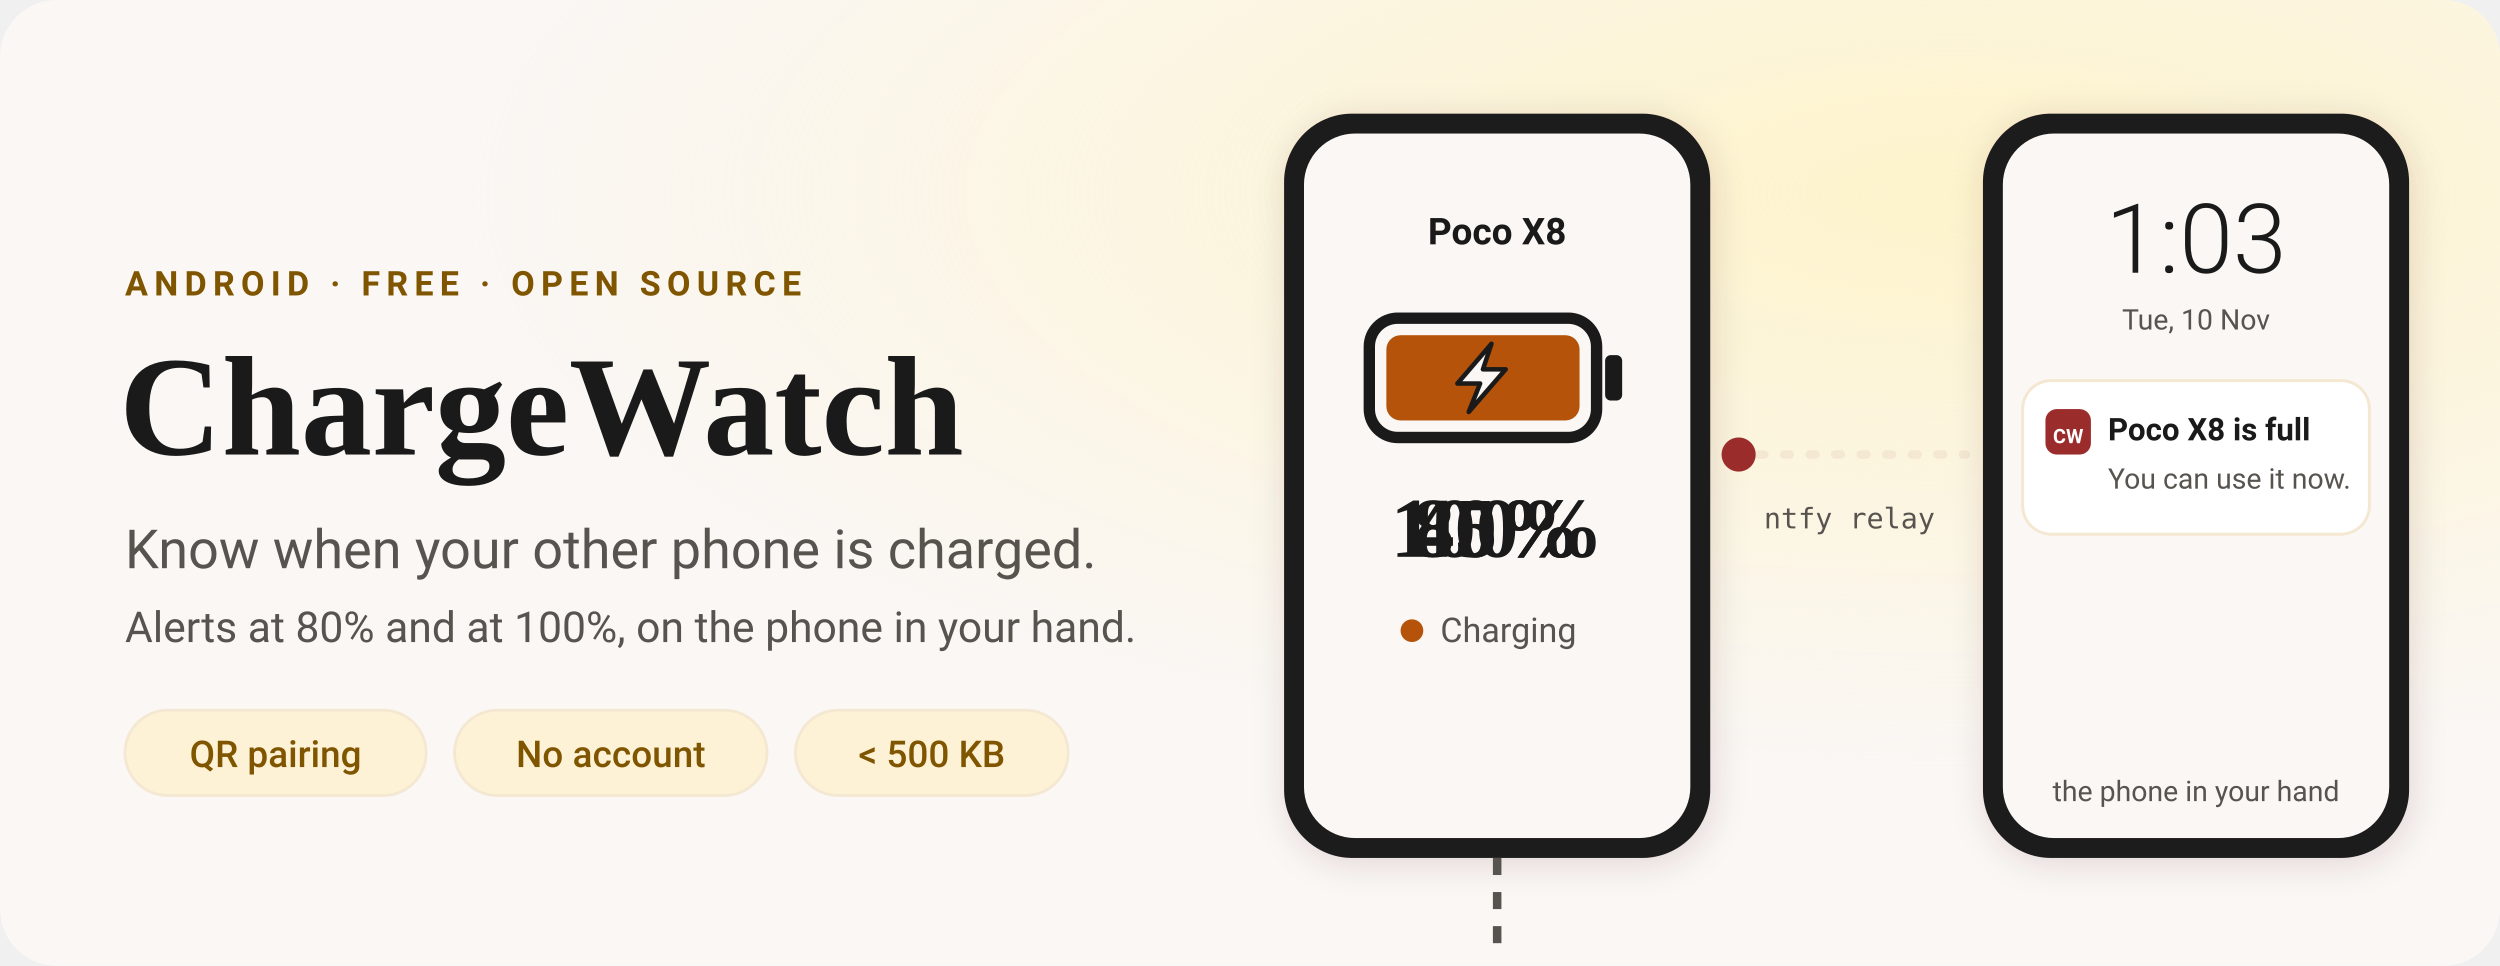
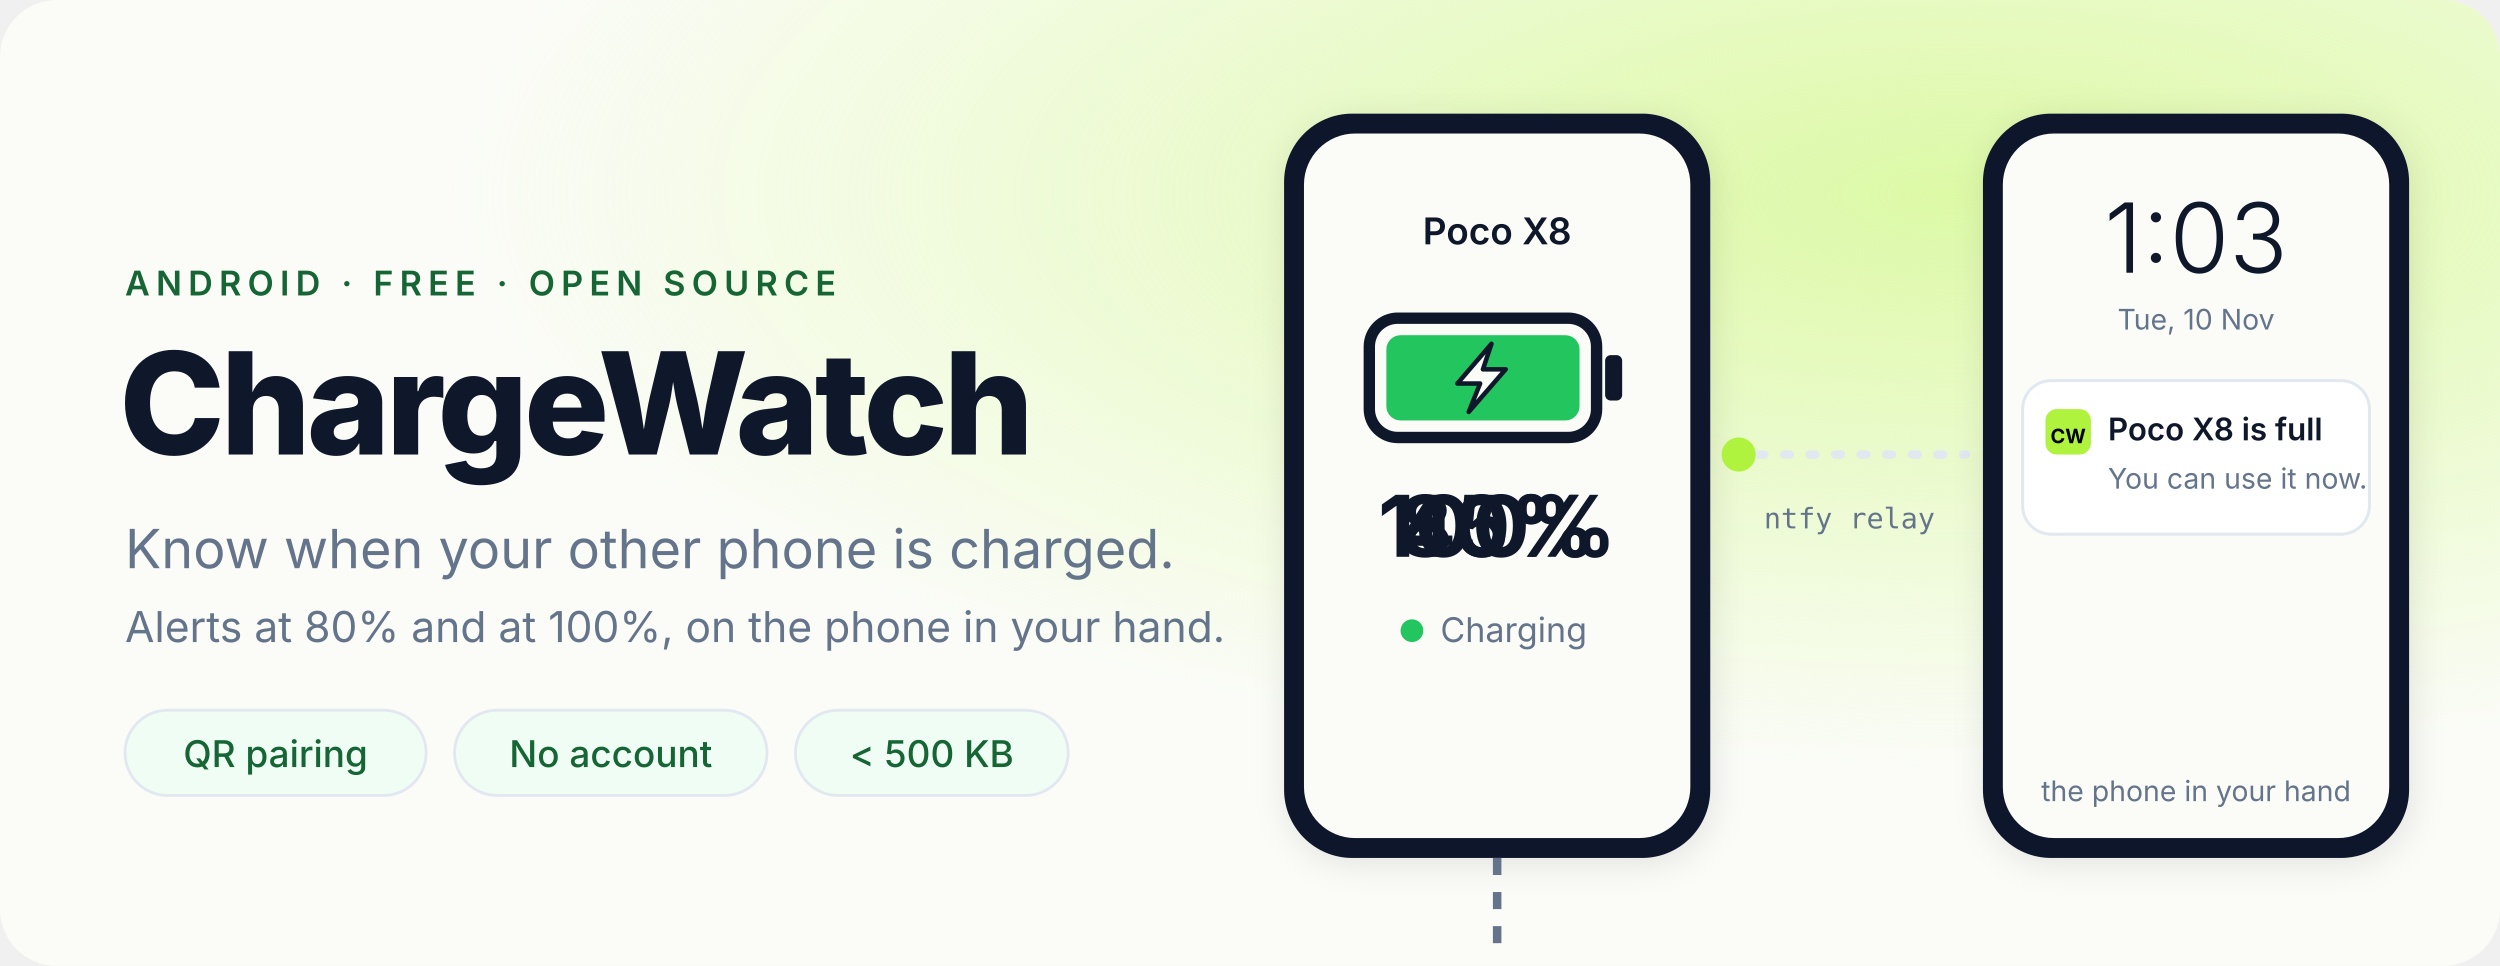
<svg xmlns="http://www.w3.org/2000/svg" viewBox="0 0 880 340" width="880" height="340" role="img" aria-label="ChargeWatch: when one phone charges, the other gets a notification at 80% and when it is full">
  <style>
-   .serif { font-family: 'Libre Baskerville', Georgia, 'Times New Roman', serif; }
-   .sans { font-family: Poppins, 'Segoe UI', Roboto, Helvetica, Arial, sans-serif; }
-   .mono { font-family: 'IBM Plex Mono', ui-monospace, Menlo, Consolas, monospace; }
+   .serif { font-family: Inter, 'Segoe UI', Roboto, Helvetica, Arial, sans-serif; }
+   .sans { font-family: Inter, 'Segoe UI', Roboto, Helvetica, Arial, sans-serif; }
+   .mono { font-family: 'JetBrains Mono', ui-monospace, Menlo, Consolas, monospace; }
  /* 9 s loop: 0-36% charge to 80, 40% alert one, 40-68% charge to 100, 72% alert two. */
  .fill { transform-box: fill-box; transform-origin: left center; animation: fill 9s ease-in-out infinite; }
  @keyframes fill {
    0% { transform: scaleX(0.45); } 36% { transform: scaleX(0.8); } 40% { transform: scaleX(0.8); }
    68% { transform: scaleX(1); } 95% { transform: scaleX(1); } 100% { transform: scaleX(0.45); }
  }
  .p45 { animation: p45 9s linear infinite; }
  .p80 { animation: p80 9s linear infinite; }
  .p100 { animation: p100 9s linear infinite; }
  @keyframes p45 { 0%, 30% { opacity: 1; } 33%, 97% { opacity: 0; } 100% { opacity: 1; } }
  @keyframes p80 { 0%, 33% { opacity: 0; } 36%, 62% { opacity: 1; } 65%, 100% { opacity: 0; } }
  @keyframes p100 { 0%, 65% { opacity: 0; } 68%, 95% { opacity: 1; } 98%, 100% { opacity: 0; } }
  .bolt { animation: bolt 1.5s ease-in-out infinite; transform-box: fill-box; transform-origin: center; }
  @keyframes bolt { 0%, 100% { opacity: 1; } 50% { opacity: 0.45; } }
  .pulse { animation: pulse 9s linear infinite; }
  @keyframes pulse {
    0%, 35% { transform: translateX(0); opacity: 0; } 36% { opacity: 1; } 40% { transform: translateX(78px); opacity: 1; }
    41%, 67% { transform: translateX(0); opacity: 0; } 68% { opacity: 1; } 72% { transform: translateX(78px); opacity: 1; }
    73%, 100% { transform: translateX(0); opacity: 0; }
  }
  .n1 { animation: n1 9s ease-out infinite; }
  .n2 { animation: n2 9s ease-out infinite; }
  @keyframes n1 {
    0%, 40% { transform: translateY(-14px); opacity: 0; } 43%, 63% { transform: translateY(0); opacity: 1; }
    66%, 100% { transform: translateY(-14px); opacity: 0; }
  }
  @keyframes n2 {
    0%, 72% { transform: translateY(-14px); opacity: 0; } 75%, 95% { transform: translateY(0); opacity: 1; }
    98%, 100% { transform: translateY(-14px); opacity: 0; }
  }
  .wire { animation: wire 1.2s linear infinite; }
  @keyframes wire { to { stroke-dashoffset: -12; } }
  @media (prefers-reduced-motion: reduce) {
    .fill, .p45, .p80, .p100, .bolt, .pulse, .n1, .n2, .wire { animation: none; }
    .p45, .p100, .n1 { opacity: 0; } .p80, .n2 { opacity: 1; }
  }
</style>
  <defs>
    <radialGradient id="glow" cx="78%" cy="20%" r="60%">
-       <stop offset="0" stop-color="#FEF3C7" stop-opacity="0.9" />
-       <stop offset="1" stop-color="#FEF3C7" stop-opacity="0" />
+       <stop offset="0" stop-color="#D9F99D" stop-opacity="0.9" />
+       <stop offset="1" stop-color="#D9F99D" stop-opacity="0" />
    </radialGradient>
    <filter id="shadow" x="-20%" y="-20%" width="140%" height="140%">
-       <feDropShadow dx="1" dy="2" stdDeviation="6" flood-color="#4B1111" flood-opacity="0.14" />
+       <feDropShadow dx="1" dy="2" stdDeviation="6" flood-color="#000000" flood-opacity="0.10" />
    </filter>
  </defs>
-   <rect width="880" height="340" rx="20" fill="#FAF7F5" />
+   <rect width="880" height="340" rx="20" fill="#FBFCF8" />
  <rect width="880" height="340" rx="20" fill="url(#glow)" />
-   <text x="44" y="104" class="sans" font-size="12" font-weight="600" letter-spacing="2.2" fill="#805500">ANDROID · FREE · OPEN SOURCE</text>
-   <text x="42" y="160" class="serif" font-size="50" font-weight="700" fill="#1A1A1A">ChargeWatch</text>
-   <text x="44" y="200" class="sans" font-size="19" fill="#57534E">Know when your other phone is charged.</text>
-   <text x="44" y="226" class="sans" font-size="15" fill="#57534E">Alerts at 80% and at 100%, on the phone in your hand.</text>
+   <text x="44" y="104" class="sans" font-size="12" font-weight="600" letter-spacing="2.2" fill="#166534">ANDROID · FREE · OPEN SOURCE</text>
+   <text x="42" y="160" class="serif" font-size="50" font-weight="800" letter-spacing="-1.5" fill="#0F172A">ChargeWatch</text>
+   <text x="44" y="200" class="sans" font-size="19" fill="#64748B">Know when your other phone is charged.</text>
+   <text x="44" y="226" class="sans" font-size="15" fill="#64748B">Alerts at 80% and at 100%, on the phone in your hand.</text>
  <g class="sans" font-size="13" font-weight="500">
-     <rect x="44" y="250" width="106" height="30" rx="15" fill="#FDF2D6" stroke="#F5E8D2" />
-     <text x="97" y="270" text-anchor="middle" fill="#805500">QR pairing</text>
-     <rect x="160" y="250" width="110" height="30" rx="15" fill="#FDF2D6" stroke="#F5E8D2" />
-     <text x="215" y="270" text-anchor="middle" fill="#805500">No account</text>
-     <rect x="280" y="250" width="96" height="30" rx="15" fill="#FDF2D6" stroke="#F5E8D2" />
-     <text x="328" y="270" text-anchor="middle" fill="#805500">&lt; 500 KB</text>
+     <rect x="44" y="250" width="106" height="30" rx="15" fill="#F0FDF4" stroke="#E2E8F0" />
+     <text x="97" y="270" text-anchor="middle" fill="#166534">QR pairing</text>
+     <rect x="160" y="250" width="110" height="30" rx="15" fill="#F0FDF4" stroke="#E2E8F0" />
+     <text x="215" y="270" text-anchor="middle" fill="#166534">No account</text>
+     <rect x="280" y="250" width="96" height="30" rx="15" fill="#F0FDF4" stroke="#E2E8F0" />
+     <text x="328" y="270" text-anchor="middle" fill="#166534">&lt; 500 KB</text>
  </g>
  <g filter="url(#shadow)">
-     <rect x="452" y="40" width="150" height="262" rx="24" fill="#1A1A1A" />
-     <rect x="459" y="47" width="136" height="248" rx="18" fill="#FAF7F5" />
+     <rect x="452" y="40" width="150" height="262" rx="24" fill="#0F172A" />
+     <rect x="459" y="47" width="136" height="248" rx="18" fill="#FBFCF8" />
  </g>
-   <text x="527" y="86" text-anchor="middle" class="sans" font-size="13" font-weight="600" fill="#1A1A1A">Poco X8</text>
+   <text x="527" y="86" text-anchor="middle" class="sans" font-size="13" font-weight="600" fill="#0F172A">Poco X8</text>
  <g transform="translate(482 112)">
-     <rect x="0" y="0" width="80" height="42" rx="10" fill="none" stroke="#1A1A1A" stroke-width="4" />
-     <rect x="83" y="13" width="6" height="16" rx="2" fill="#1A1A1A" />
-     <rect class="fill" x="6" y="6" width="68" height="30" rx="5" fill="#B45309" />
-     <path class="bolt" d="M43 9 L31 23 H39 L35 33 L48 18 H40 Z" fill="#FAF7F5" stroke="#1A1A1A" stroke-width="1.6" stroke-linejoin="round" />
+     <rect x="0" y="0" width="80" height="42" rx="10" fill="none" stroke="#0F172A" stroke-width="4" />
+     <rect x="83" y="13" width="6" height="16" rx="2" fill="#0F172A" />
+     <rect class="fill" x="6" y="6" width="68" height="30" rx="5" fill="#22C55E" />
+     <path class="bolt" d="M43 9 L31 23 H39 L35 33 L48 18 H40 Z" fill="#FBFCF8" stroke="#0F172A" stroke-width="1.6" stroke-linejoin="round" />
  </g>
-   <g class="serif" font-size="30" font-weight="700" fill="#1A1A1A" text-anchor="middle">
+   <g class="serif" font-size="30" font-weight="700" fill="#0F172A" text-anchor="middle">
    <text class="p45" x="527" y="196">45%</text>
    <text class="p80" x="527" y="196">80%</text>
    <text class="p100" x="527" y="196">100%</text>
  </g>
-   <circle cx="497" cy="222" r="4" fill="#B45309" />
-   <text x="507" y="226" class="sans" font-size="12" fill="#57534E">Charging</text>
-   <path class="wire" d="M527 302 V332" stroke="#57534E" stroke-width="3" stroke-dasharray="6 6" fill="none" />
-   <line x1="610" y1="160" x2="692" y2="160" stroke="#F5E8D2" stroke-width="3" stroke-dasharray="2 7" stroke-linecap="round" />
-   <circle class="pulse" cx="612" cy="160" r="6" fill="#9B2C2C" />
-   <text x="651" y="186" text-anchor="middle" class="mono" font-size="10" fill="#57534E">ntfy relay</text>
+   <circle cx="497" cy="222" r="4" fill="#22C55E" />
+   <text x="507" y="226" class="sans" font-size="12" fill="#64748B">Charging</text>
+   <path class="wire" d="M527 302 V332" stroke="#64748B" stroke-width="3" stroke-dasharray="6 6" fill="none" />
+   <line x1="610" y1="160" x2="692" y2="160" stroke="#E2E8F0" stroke-width="3" stroke-dasharray="2 7" stroke-linecap="round" />
+   <circle class="pulse" cx="612" cy="160" r="6" fill="#AFF33E" />
+   <text x="651" y="186" text-anchor="middle" class="mono" font-size="10" fill="#64748B">ntfy relay</text>
  <g filter="url(#shadow)">
-     <rect x="698" y="40" width="150" height="262" rx="24" fill="#1A1A1A" />
-     <rect x="705" y="47" width="136" height="248" rx="18" fill="#FAF7F5" />
+     <rect x="698" y="40" width="150" height="262" rx="24" fill="#0F172A" />
+     <rect x="705" y="47" width="136" height="248" rx="18" fill="#FBFCF8" />
  </g>
-   <text x="773" y="96" text-anchor="middle" class="sans" font-size="34" font-weight="300" fill="#1A1A1A">1:03</text>
-   <text x="773" y="116" text-anchor="middle" class="sans" font-size="10" fill="#57534E">Tue, 10 Nov</text>
+   <text x="773" y="96" text-anchor="middle" class="sans" font-size="34" font-weight="300" fill="#0F172A">1:03</text>
+   <text x="773" y="116" text-anchor="middle" class="sans" font-size="10" fill="#64748B">Tue, 10 Nov</text>
  <g class="n1">
-     <rect x="712" y="134" width="122" height="54" rx="10" fill="#FFFFFF" stroke="#F5E8D2" />
-     <rect x="720" y="144" width="16" height="16" rx="4" fill="#9B2C2C" />
-     <text x="728" y="156" text-anchor="middle" class="sans" font-size="7" font-weight="700" fill="#FFFFFF">CW</text>
-     <text x="742" y="155" class="sans" font-size="11" font-weight="600" fill="#1A1A1A">Poco X8 is 80%</text>
-     <text x="742" y="172" class="sans" font-size="10" fill="#57534E">Still charging</text>
+     <rect x="712" y="134" width="122" height="54" rx="10" fill="#FFFFFF" stroke="#E2E8F0" />
+     <rect x="720" y="144" width="16" height="16" rx="4" fill="#AFF33E" />
+     <text x="728" y="156" text-anchor="middle" class="sans" font-size="7" font-weight="700" fill="#000000">CW</text>
+     <text x="742" y="155" class="sans" font-size="11" font-weight="600" fill="#0F172A">Poco X8 is 80%</text>
+     <text x="742" y="172" class="sans" font-size="10" fill="#64748B">Still charging</text>
  </g>
  <g class="n2">
-     <rect x="712" y="134" width="122" height="54" rx="10" fill="#FFFFFF" stroke="#F5E8D2" />
-     <rect x="720" y="144" width="16" height="16" rx="4" fill="#9B2C2C" />
-     <text x="728" y="156" text-anchor="middle" class="sans" font-size="7" font-weight="700" fill="#FFFFFF">CW</text>
-     <text x="742" y="155" class="sans" font-size="11" font-weight="600" fill="#1A1A1A">Poco X8 is full</text>
-     <text x="742" y="172" class="sans" font-size="10" fill="#57534E">You can use it now.</text>
+     <rect x="712" y="134" width="122" height="54" rx="10" fill="#FFFFFF" stroke="#E2E8F0" />
+     <rect x="720" y="144" width="16" height="16" rx="4" fill="#AFF33E" />
+     <text x="728" y="156" text-anchor="middle" class="sans" font-size="7" font-weight="700" fill="#000000">CW</text>
+     <text x="742" y="155" class="sans" font-size="11" font-weight="600" fill="#0F172A">Poco X8 is full</text>
+     <text x="742" y="172" class="sans" font-size="10" fill="#64748B">You can use it now.</text>
  </g>
-   <text x="773" y="282" text-anchor="middle" class="sans" font-size="10" fill="#57534E">the phone in your hand</text>
+   <text x="773" y="282" text-anchor="middle" class="sans" font-size="10" fill="#64748B">the phone in your hand</text>
</svg>
